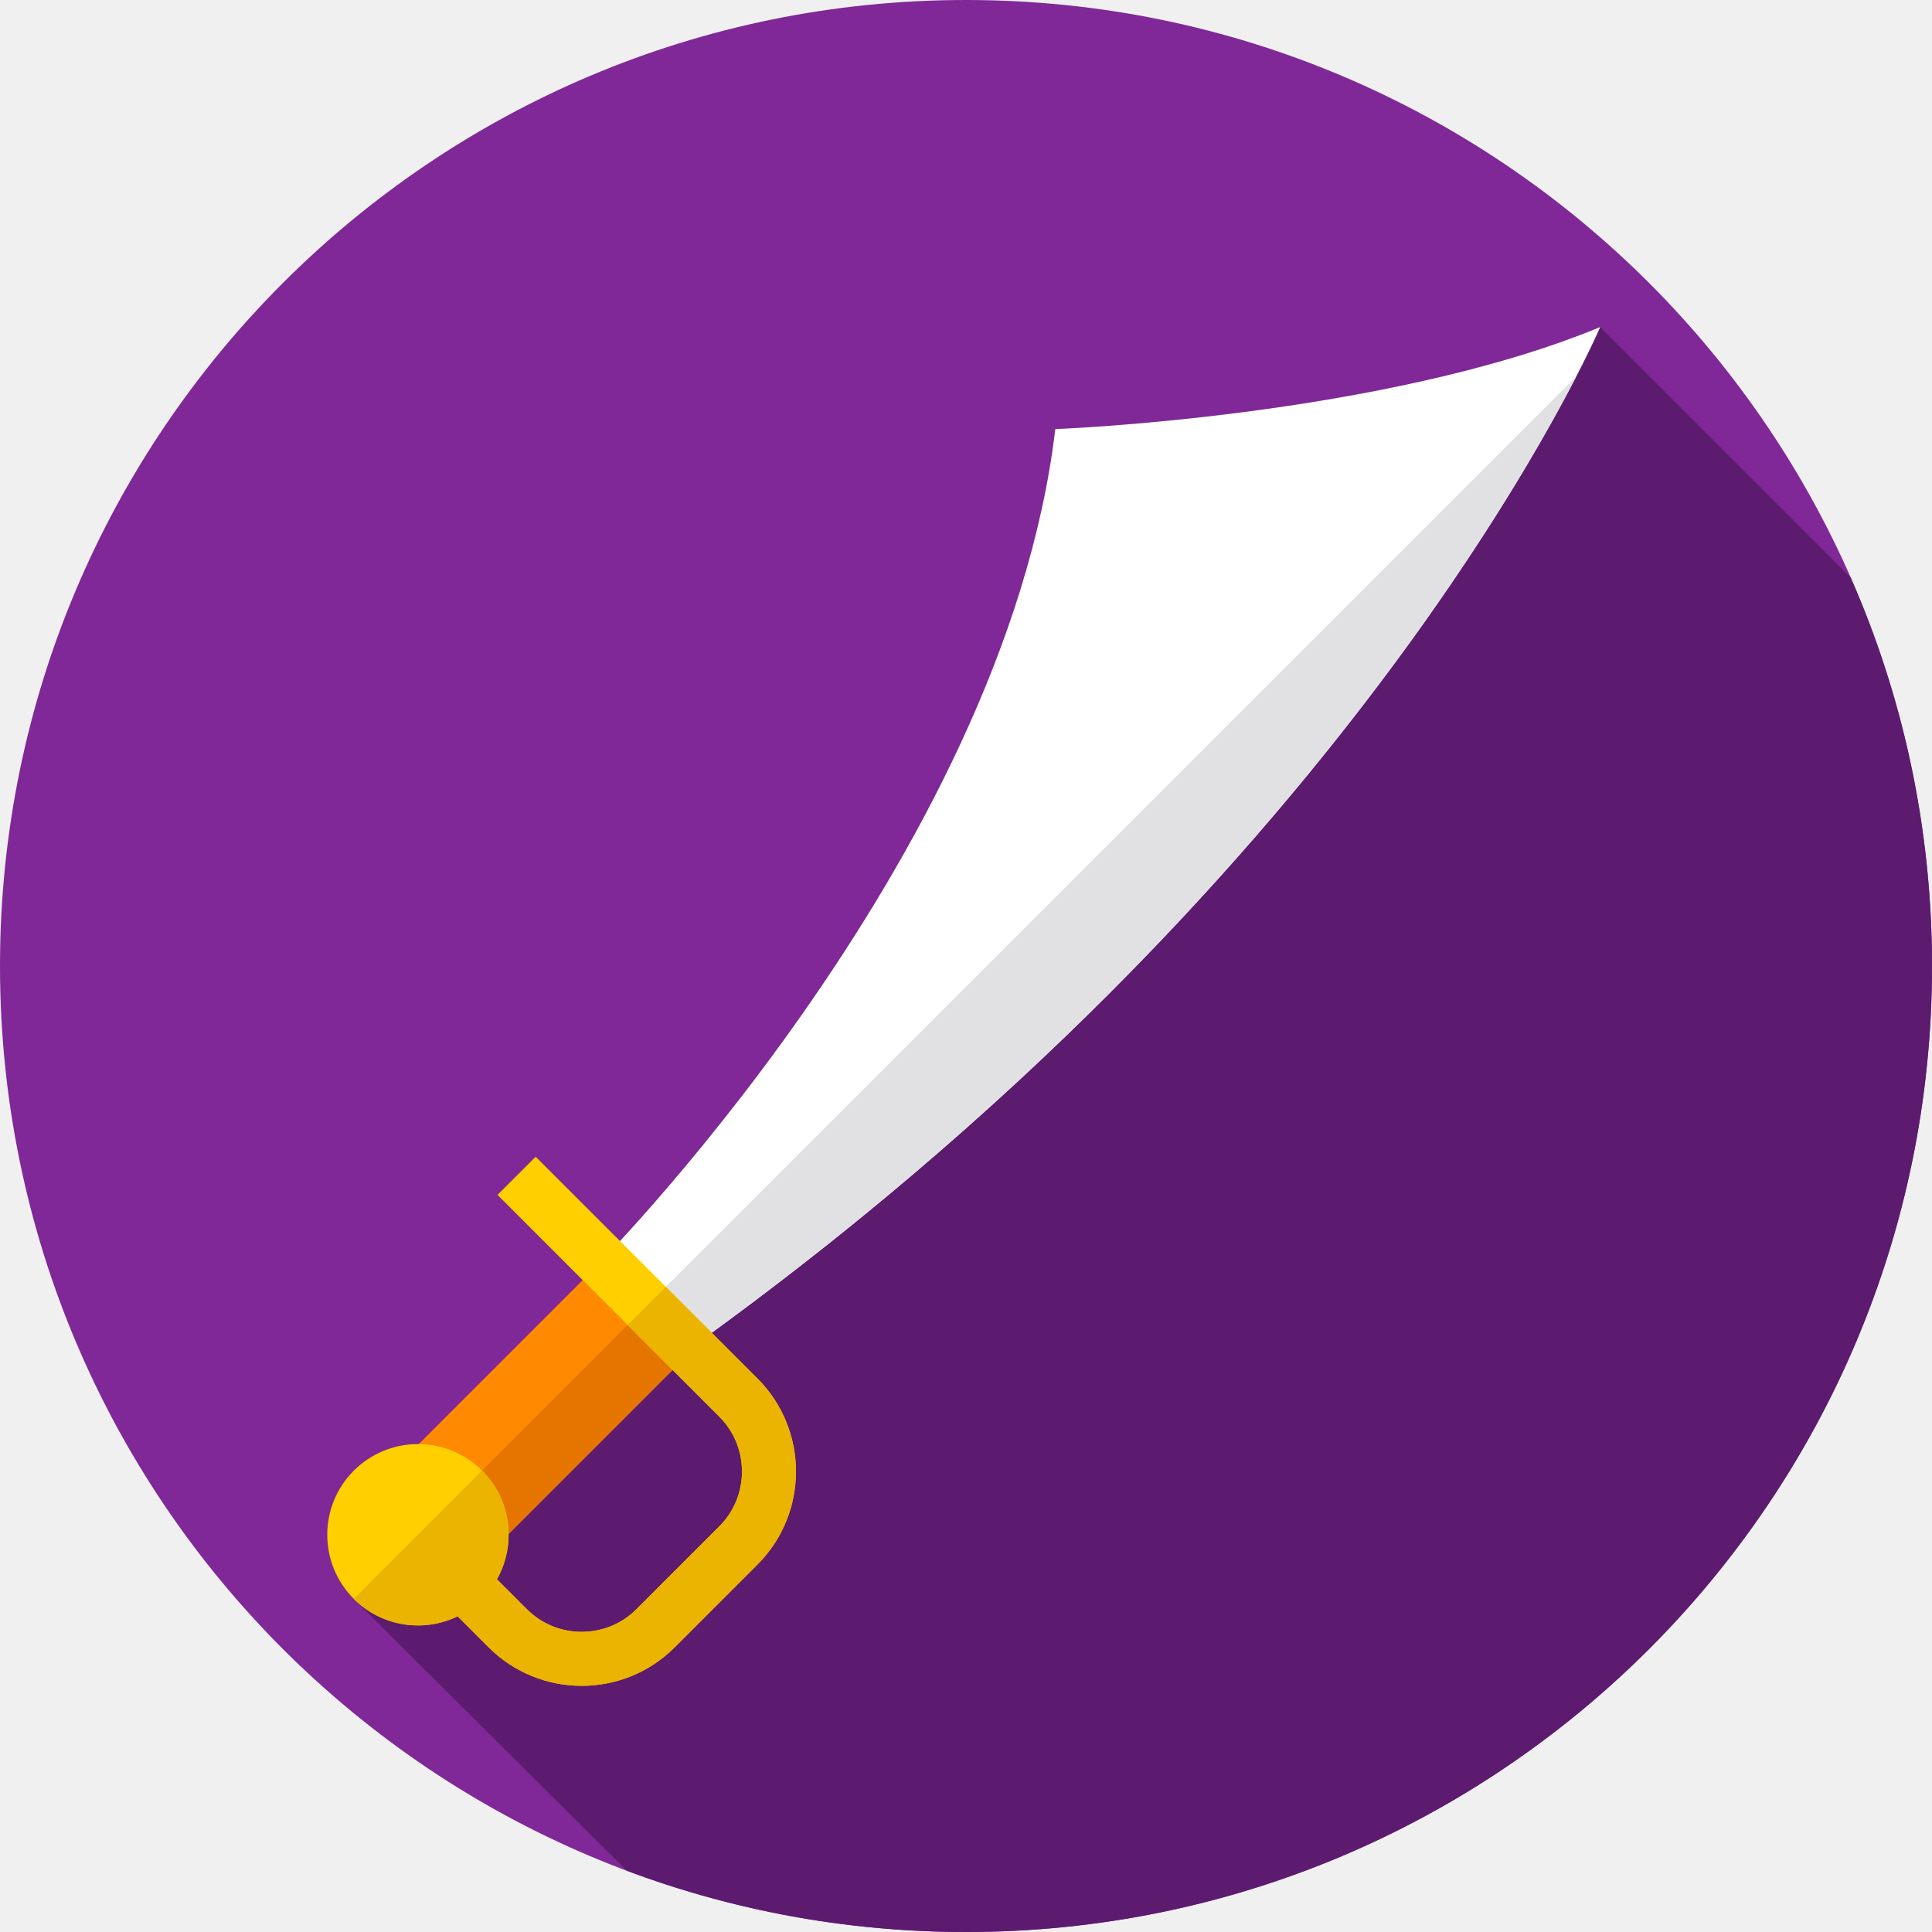
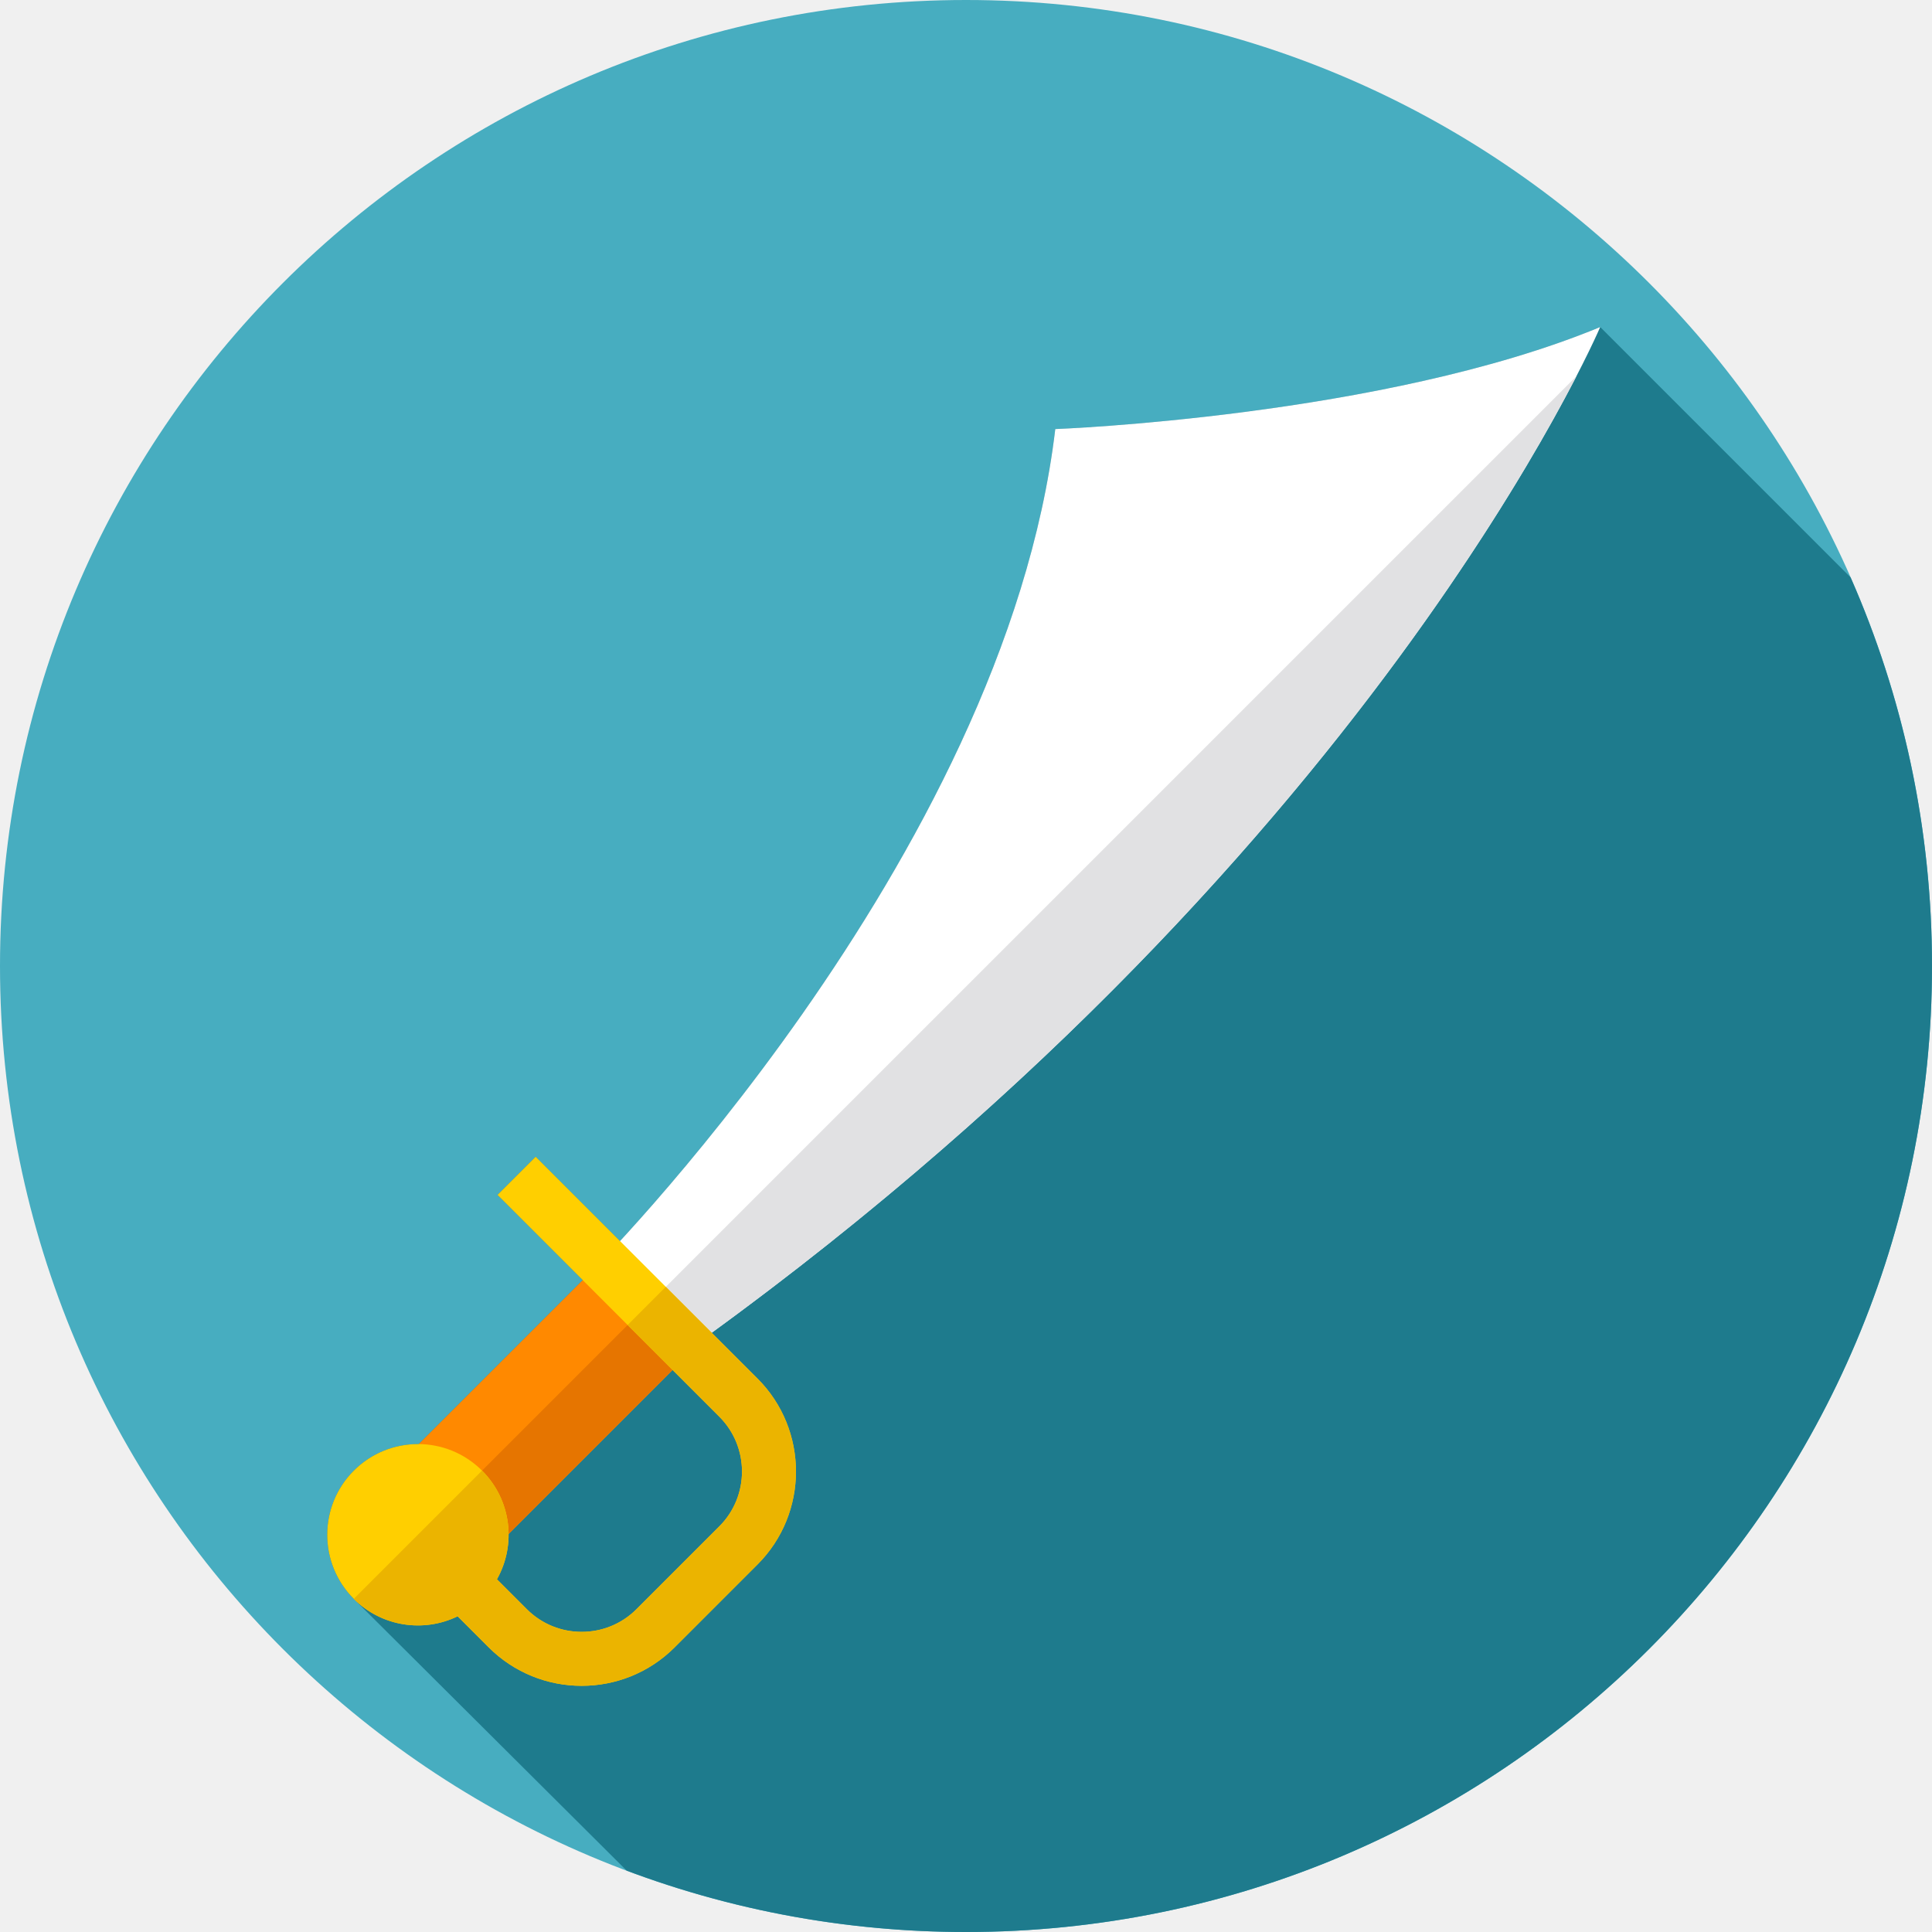
- <svg xmlns="http://www.w3.org/2000/svg" version="1.1" id="Layer_1" x="0px" y="0px" viewBox="0 0 512 512" style="enable-background:new 0 0 512 512;" xml:space="preserve">
-   <circle style="fill:#802897;" cx="256" cy="256" r="256" />
-   <path style="fill:#5C1B6F;" d="M512,256c0-36.637-7.712-71.467-21.576-102.98L424.07,86.666  c-57.51,23.806-144.411,27.04-144.411,27.04c-11.278,95.064-89.311,186.883-115.347,215.186l-22.355-22.355l-10.116,10.116  l22.579,22.579l-43.467,43.467c-6.217-0.051-12.45,2.287-17.193,7.03c-9.386,9.386-9.386,24.604,0,33.991l72.329,72.028  C194.065,506.244,224.359,512,256,512C397.385,512,512,397.385,512,256z" />
-   <path style="fill:#FFFFFF;" d="M155.871,337.782c0,0,110.219-109.696,123.788-224.075c0,0,86.902-3.234,144.411-27.04  c0,0-60.717,142.72-245.535,273.779L155.871,337.782z" />
-   <path style="fill:#E1E1E3;" d="M178.538,360.446l-10.755-10.755L417.766,99.709C398.108,137.814,329.993,253.045,178.538,360.446z" />
-   <rect x="126.271" y="337.978" transform="matrix(-0.7071 -0.7071 0.7071 -0.7071 -20.3915 740.2697)" style="fill:#FF8900;" width="33.697" height="72.759" />
-   <rect x="112.687" y="371.885" transform="matrix(-0.7071 0.7071 -0.7071 -0.7071 523.4 543.8195)" style="fill:#E67500;" width="72.769" height="16.849" />
-   <path style="fill:#FFCF00;" d="M200.75,365.331l-58.793-58.793l-10.116,10.116l58.793,58.793c8.007,8.007,8.006,21.034,0,29.04  l-21.969,21.969c-8.007,8.007-21.034,8.007-29.041,0.001l-7.931-7.931c5.17-9.163,3.86-20.993-3.943-28.795  c-9.386-9.386-24.604-9.386-33.991,0c-9.386,9.386-9.386,24.604,0,33.991c7.443,7.443,18.552,8.978,27.514,4.616l8.236,8.236  c13.584,13.584,35.688,13.584,49.272,0l21.969-21.969C214.334,401.018,214.335,378.915,200.75,365.331z" />
-   <path style="fill:#EBB400;" d="M200.748,414.605l-21.969,21.969c-13.584,13.584-35.684,13.576-49.267-0.007l-8.232-8.232  c-8.968,4.36-20.08,2.829-27.525-4.615l33.992-33.992c7.809,7.809,9.121,19.635,3.945,28.793l7.933,7.933  c8.006,8.006,21.035,8.013,29.041,0.007l21.969-21.969c8.006-8.006,8.006-21.043,0-29.048l-24.302-24.302l10.113-10.113  l24.302,24.302C214.331,378.914,214.331,401.022,200.748,414.605z" />
+ <svg xmlns="http://www.w3.org/2000/svg" version="1.1" id="Layer_1" x="0px" y="0px" viewBox="0 0 512 512" style="enable-background:new 0 0 512 512;" xml:space="preserve" width="512px" height="512px" class="">
  <g>
- </g>
-   <g>
- </g>
-   <g>
- </g>
-   <g>
- </g>
-   <g>
- </g>
-   <g>
- </g>
-   <g>
- </g>
-   <g>
- </g>
-   <g>
- </g>
-   <g>
- </g>
-   <g>
- </g>
-   <g>
- </g>
-   <g>
- </g>
-   <g>
- </g>
-   <g>
- </g>
+     <circle style="fill:#47ADC0" cx="256" cy="256" r="256" data-original="#802897" class="" data-old_color="#802897" />
+     <path style="fill:#1E7B8D" d="M512,256c0-36.637-7.712-71.467-21.576-102.98L424.07,86.666  c-57.51,23.806-144.411,27.04-144.411,27.04c-11.278,95.064-89.311,186.883-115.347,215.186l-22.355-22.355l-10.116,10.116  l22.579,22.579l-43.467,43.467c-6.217-0.051-12.45,2.287-17.193,7.03c-9.386,9.386-9.386,24.604,0,33.991l72.329,72.028  C194.065,506.244,224.359,512,256,512C397.385,512,512,397.385,512,256z" data-original="#5C1B6F" class="active-path" data-old_color="#5C1B6F" />
+     <path style="fill:#FFFFFF;" d="M155.871,337.782c0,0,110.219-109.696,123.788-224.075c0,0,86.902-3.234,144.411-27.04  c0,0-60.717,142.72-245.535,273.779L155.871,337.782z" data-original="#FFFFFF" class="" />
+     <path style="fill:#E1E1E3;" d="M178.538,360.446l-10.755-10.755L417.766,99.709C398.108,137.814,329.993,253.045,178.538,360.446z" data-original="#E1E1E3" class="" />
+     <rect x="126.271" y="337.978" transform="matrix(-0.7071 -0.7071 0.7071 -0.7071 -20.3915 740.2697)" style="fill:#FF8900;" width="33.697" height="72.759" data-original="#FF8900" class="" />
+     <rect x="112.687" y="371.885" transform="matrix(-0.7071 0.7071 -0.7071 -0.7071 523.4 543.8195)" style="fill:#E67500;" width="72.769" height="16.849" data-original="#E67500" class="" />
+     <path style="fill:#FFCF00;" d="M200.75,365.331l-58.793-58.793l-10.116,10.116l58.793,58.793c8.007,8.007,8.006,21.034,0,29.04  l-21.969,21.969c-8.007,8.007-21.034,8.007-29.041,0.001l-7.931-7.931c5.17-9.163,3.86-20.993-3.943-28.795  c-9.386-9.386-24.604-9.386-33.991,0c-9.386,9.386-9.386,24.604,0,33.991c7.443,7.443,18.552,8.978,27.514,4.616l8.236,8.236  c13.584,13.584,35.688,13.584,49.272,0l21.969-21.969C214.334,401.018,214.335,378.915,200.75,365.331z" data-original="#FFCF00" />
+     <path style="fill:#EBB400;" d="M200.748,414.605l-21.969,21.969c-13.584,13.584-35.684,13.576-49.267-0.007l-8.232-8.232  c-8.968,4.36-20.08,2.829-27.525-4.615l33.992-33.992c7.809,7.809,9.121,19.635,3.945,28.793l7.933,7.933  c8.006,8.006,21.035,8.013,29.041,0.007l21.969-21.969c8.006-8.006,8.006-21.043,0-29.048l-24.302-24.302l10.113-10.113  l24.302,24.302C214.331,378.914,214.331,401.022,200.748,414.605z" data-original="#EBB400" class="" />
+   </g>
</svg>
